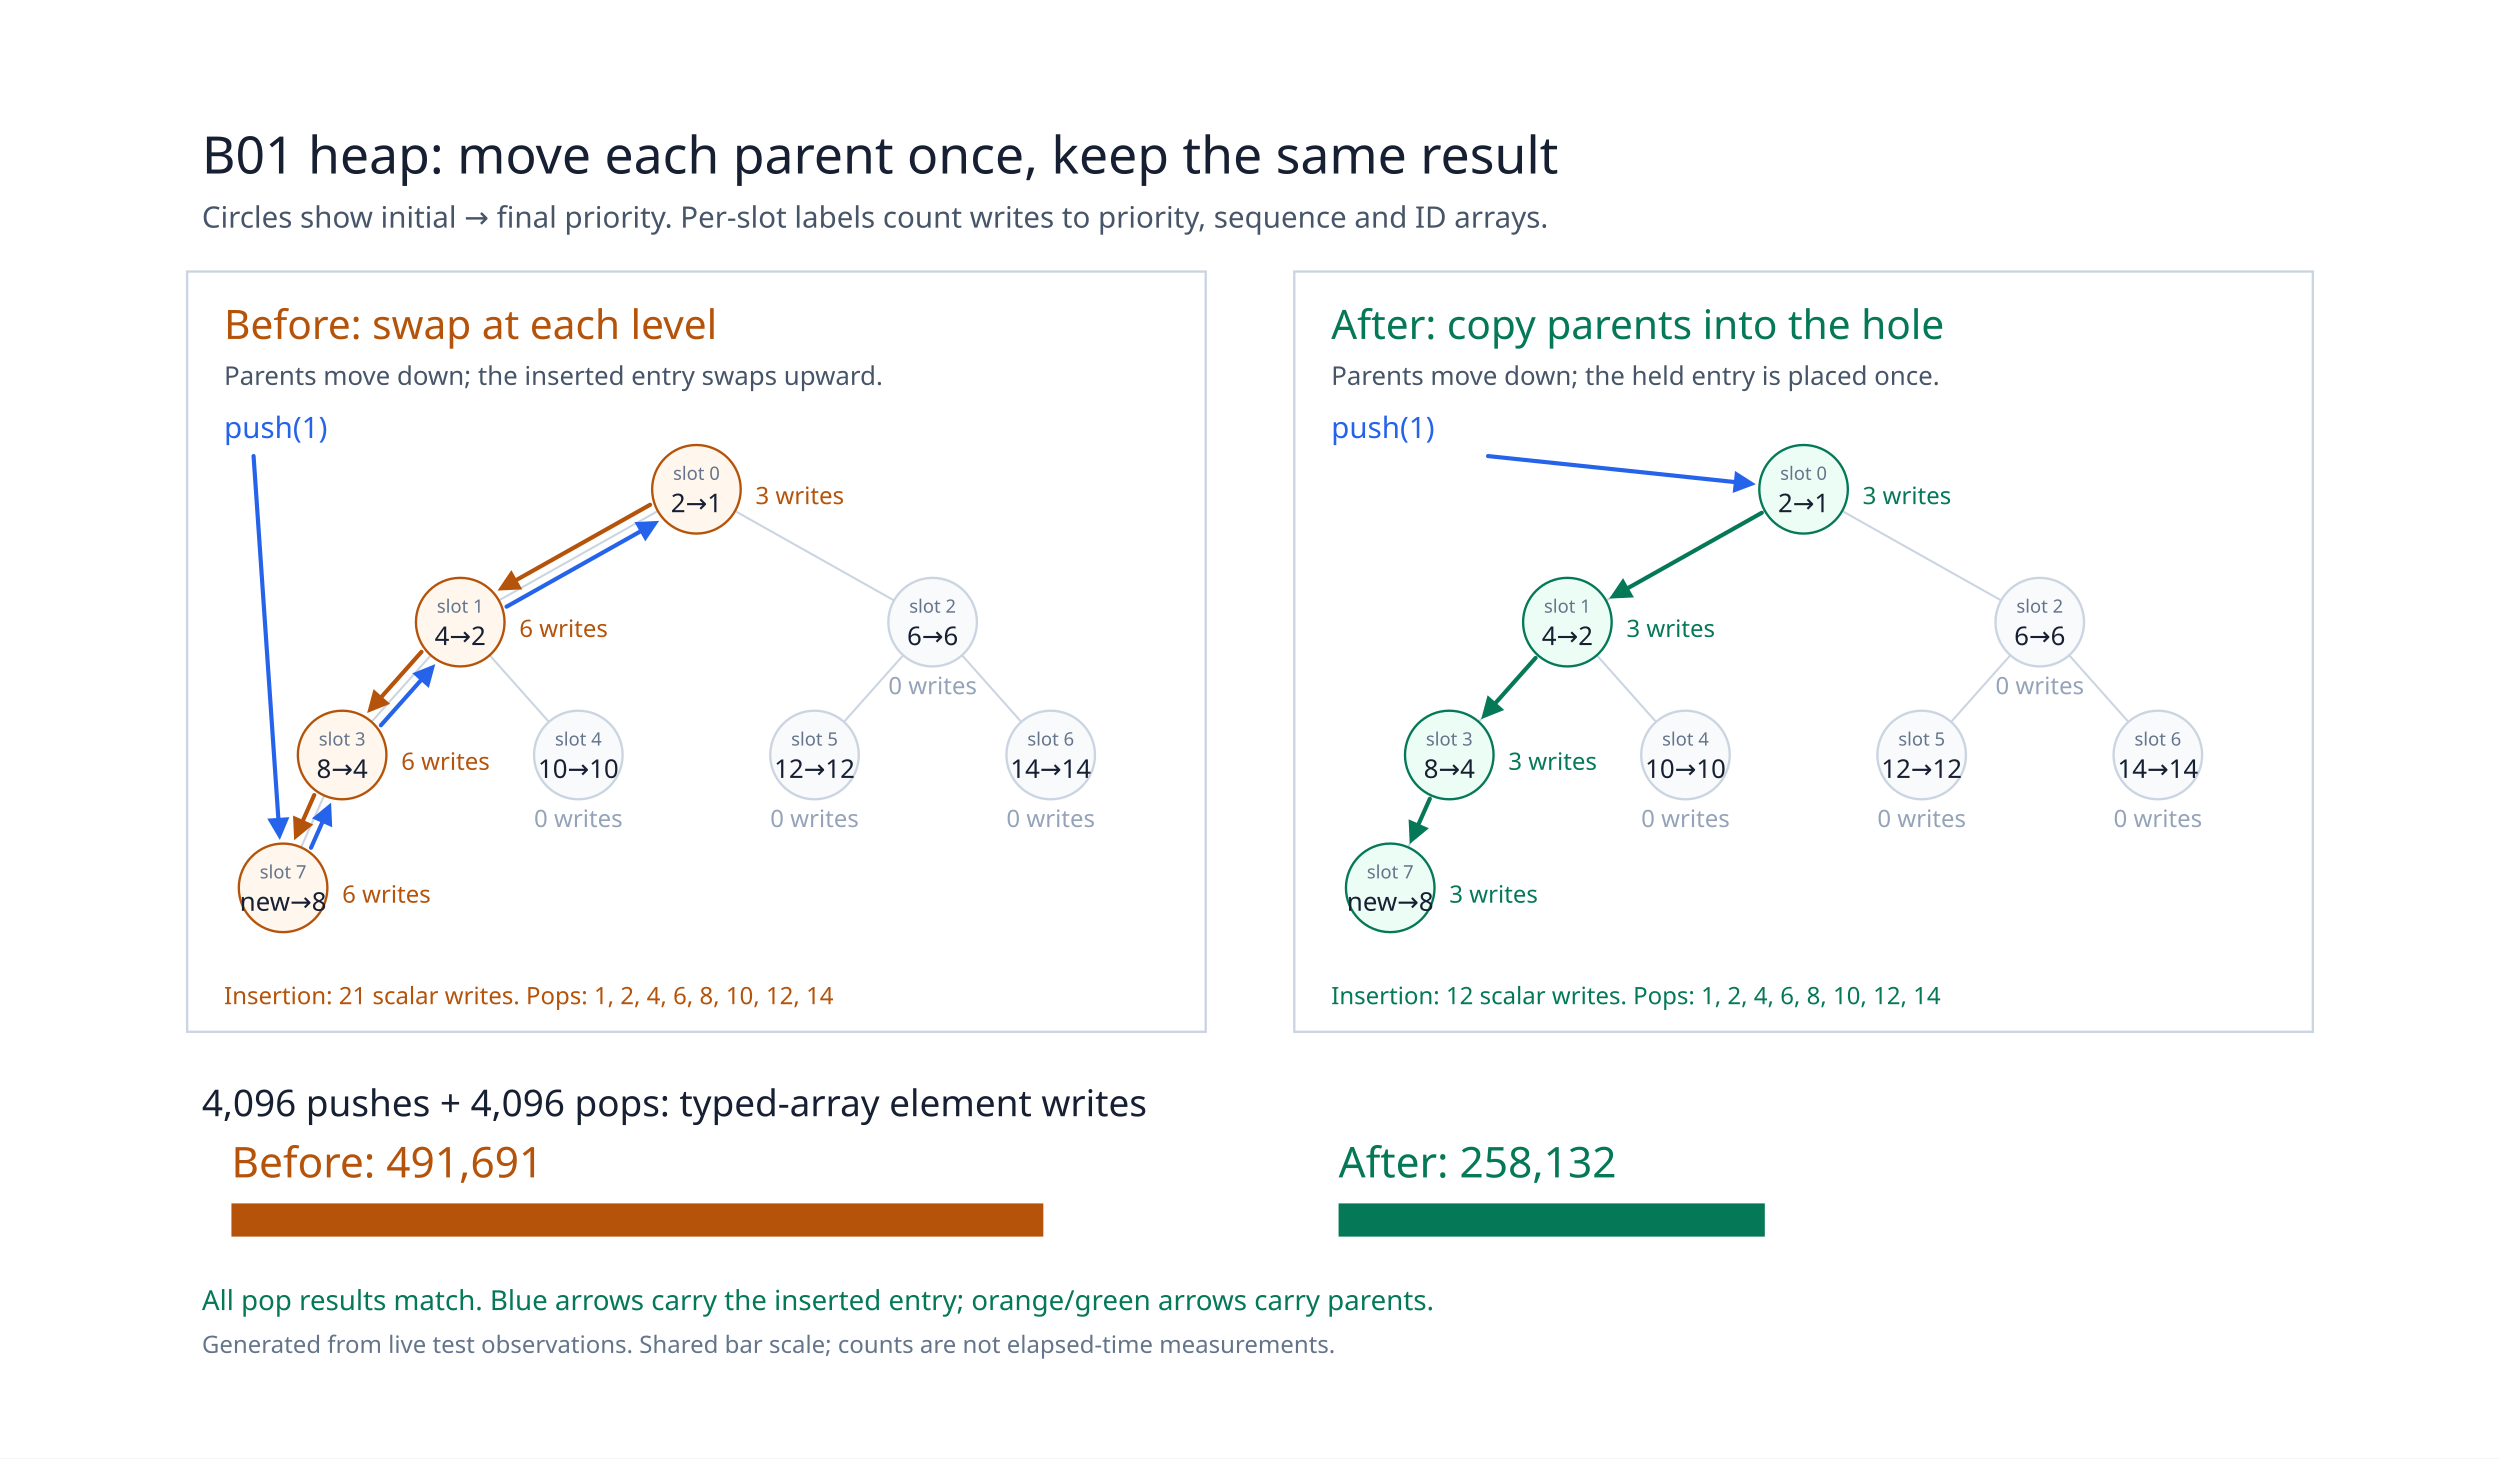
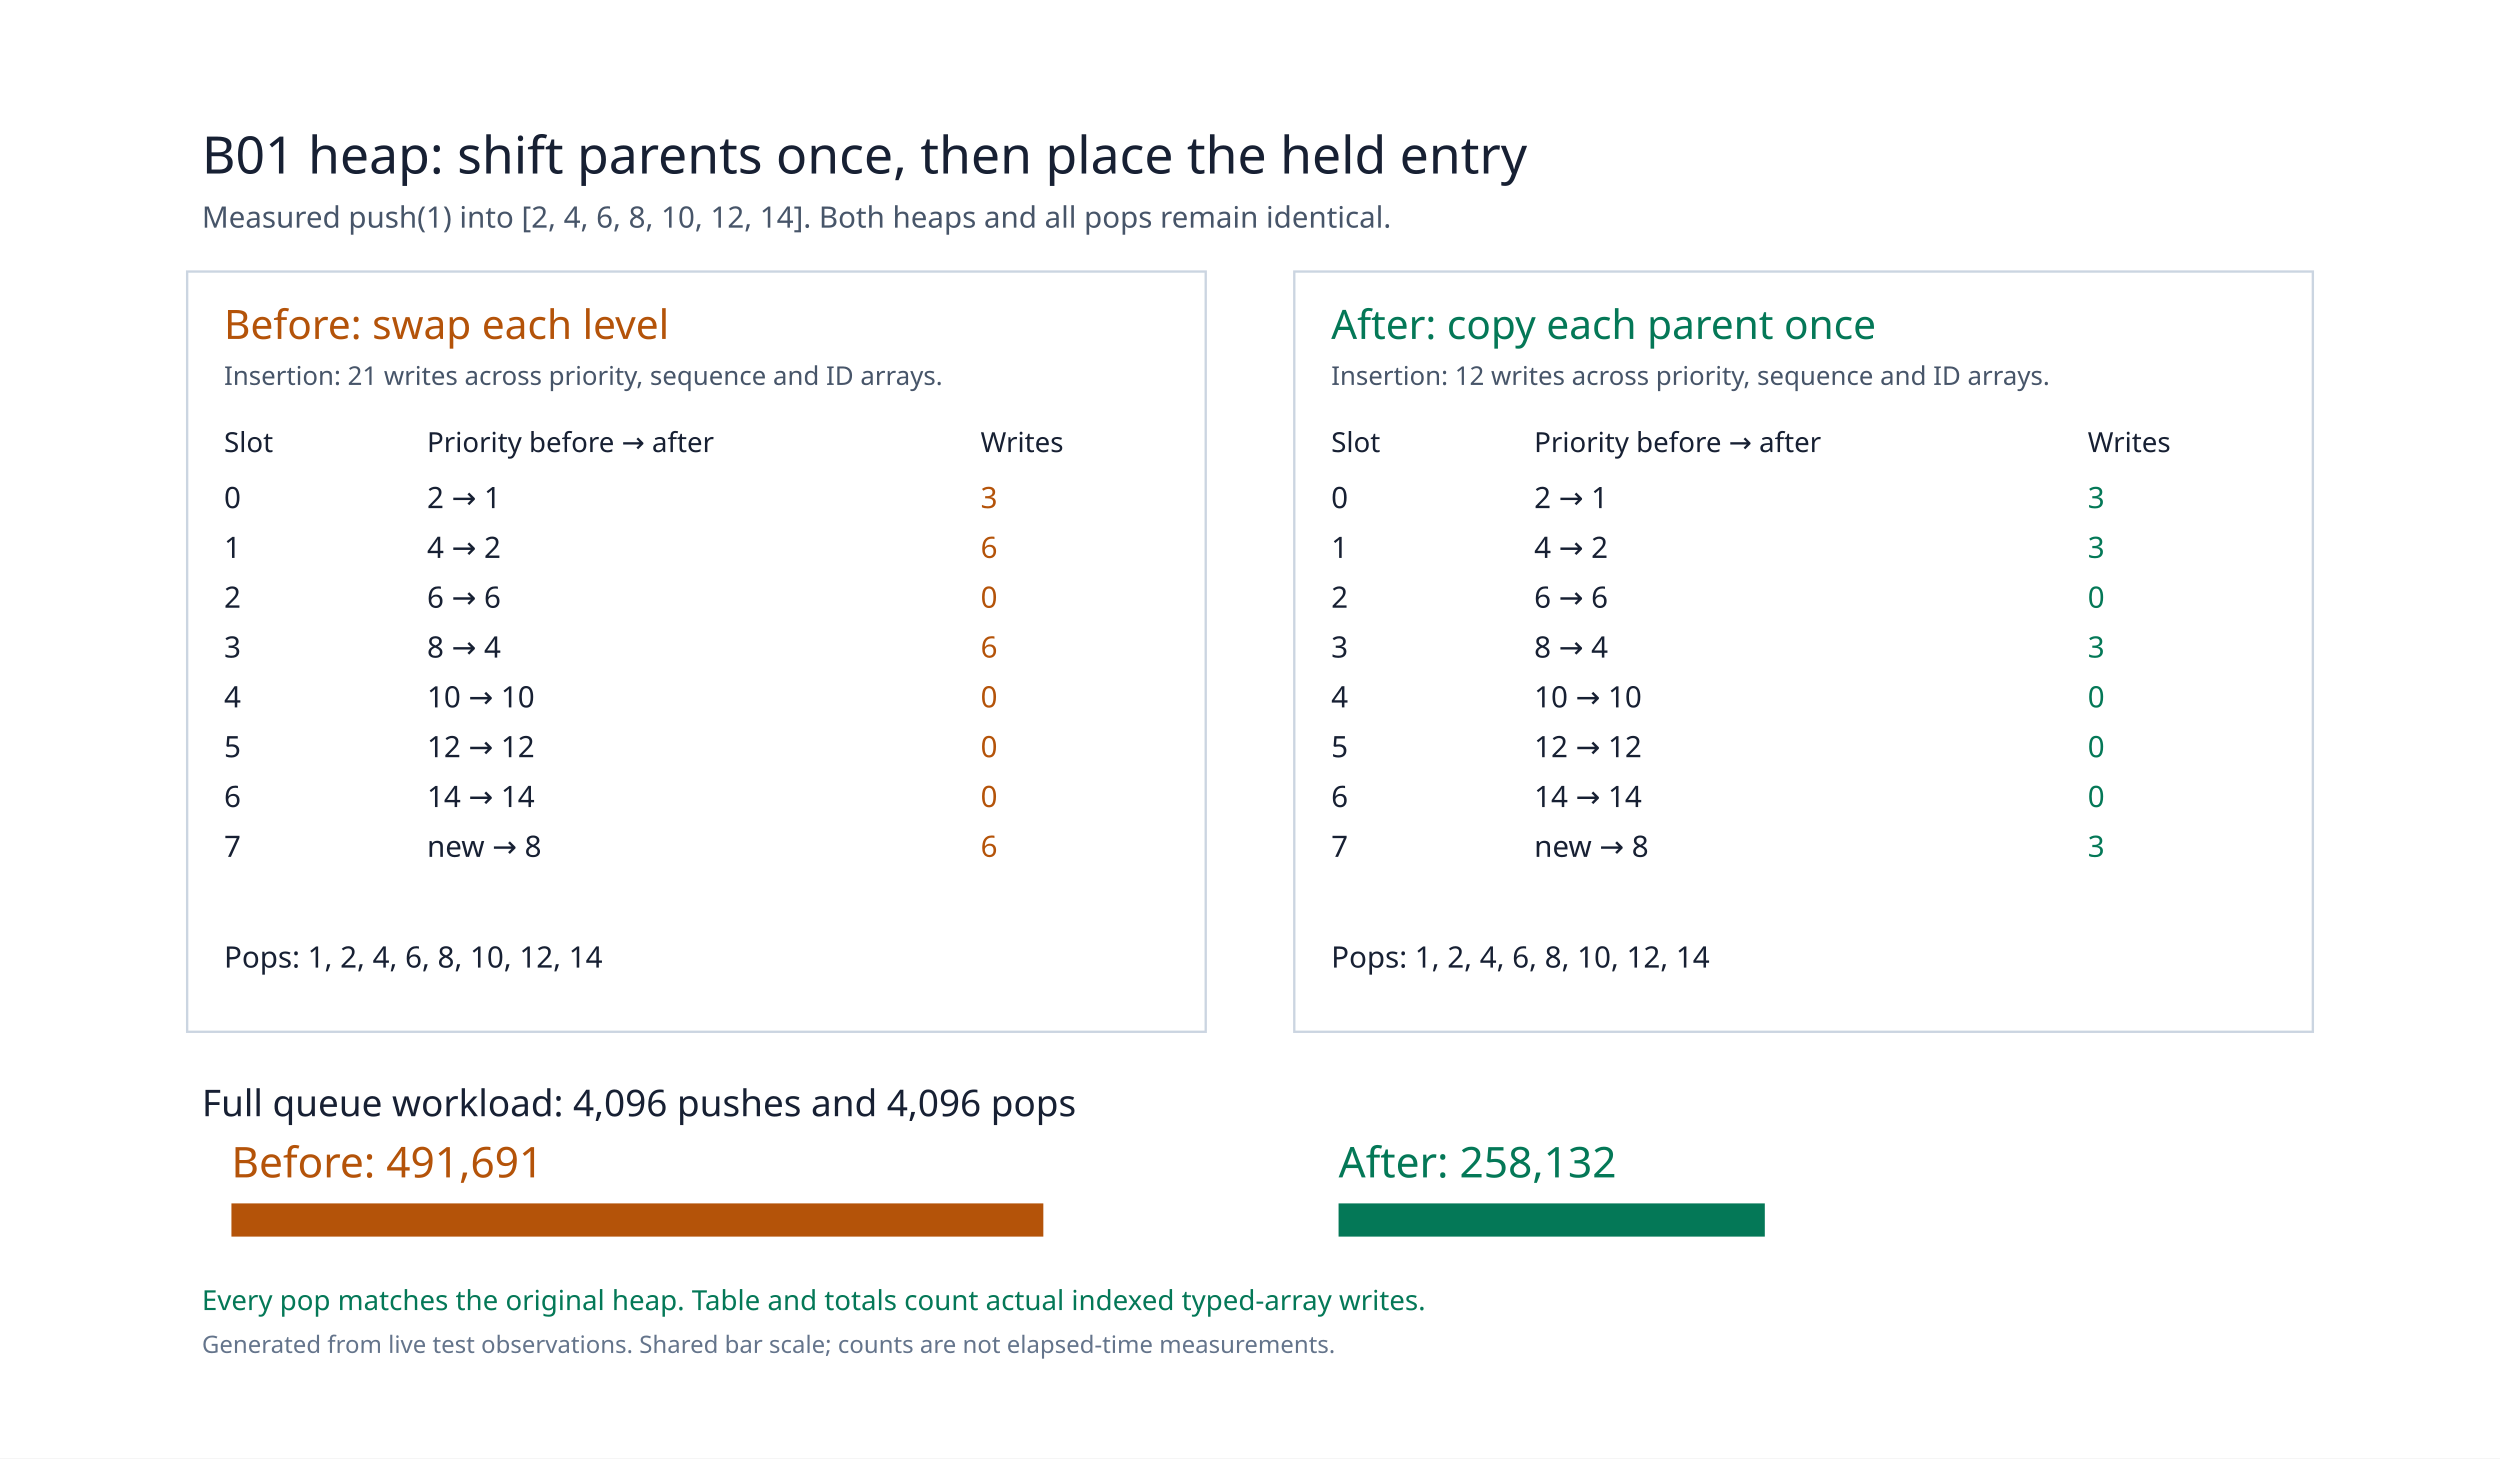
<svg xmlns="http://www.w3.org/2000/svg" width="1200" height="700" viewBox="0 0 1200 700">
  <rect width="100%" height="100%" fill="white" />
-   <g>
-     <polyline data-points="300,220 172,292" data-type="line" data-label="" points="334.286,234.857 220.914,298.629" fill="none" stroke="#cbd5e1" stroke-width="1px" />
-   </g>
-   <g>
-     <polyline data-points="300,220 428,292" data-type="line" data-label="" points="334.286,234.857 447.657,298.629" fill="none" stroke="#cbd5e1" stroke-width="1px" />
-   </g>
-   <g>
-     <polyline data-points="172,292 108,364" data-type="line" data-label="" points="220.914,298.629 164.229,362.4" fill="none" stroke="#cbd5e1" stroke-width="1px" />
-   </g>
-   <g>
-     <polyline data-points="172,292 236,364" data-type="line" data-label="" points="220.914,298.629 277.6,362.4" fill="none" stroke="#cbd5e1" stroke-width="1px" />
-   </g>
-   <g>
-     <polyline data-points="428,292 364,364" data-type="line" data-label="" points="447.657,298.629 390.971,362.4" fill="none" stroke="#cbd5e1" stroke-width="1px" />
-   </g>
-   <g>
-     <polyline data-points="428,292 492,364" data-type="line" data-label="" points="447.657,298.629 504.343,362.4" fill="none" stroke="#cbd5e1" stroke-width="1px" />
-   </g>
-   <g>
-     <polyline data-points="108,364 76,436" data-type="line" data-label="" points="164.229,362.4 135.886,426.171" fill="none" stroke="#cbd5e1" stroke-width="1px" />
-   </g>
-   <g>
-     <polyline data-points="900,220 772,292" data-type="line" data-label="" points="865.714,234.857 752.343,298.629" fill="none" stroke="#cbd5e1" stroke-width="1px" />
-   </g>
-   <g>
-     <polyline data-points="900,220 1028,292" data-type="line" data-label="" points="865.714,234.857 979.086,298.629" fill="none" stroke="#cbd5e1" stroke-width="1px" />
-   </g>
-   <g>
-     <polyline data-points="772,292 708,364" data-type="line" data-label="" points="752.343,298.629 695.657,362.4" fill="none" stroke="#cbd5e1" stroke-width="1px" />
-   </g>
-   <g>
-     <polyline data-points="772,292 836,364" data-type="line" data-label="" points="752.343,298.629 809.029,362.4" fill="none" stroke="#cbd5e1" stroke-width="1px" />
-   </g>
-   <g>
-     <polyline data-points="1028,292 964,364" data-type="line" data-label="" points="979.086,298.629 922.4,362.4" fill="none" stroke="#cbd5e1" stroke-width="1px" />
-   </g>
-   <g>
-     <polyline data-points="1028,292 1092,364" data-type="line" data-label="" points="979.086,298.629 1035.771,362.4" fill="none" stroke="#cbd5e1" stroke-width="1px" />
-   </g>
-   <g>
-     <polyline data-points="708,364 676,436" data-type="line" data-label="" points="695.657,362.4 667.314,426.171" fill="none" stroke="#cbd5e1" stroke-width="1px" />
-   </g>
  <g>
    <rect data-type="rect" data-label="" data-x="600" data-y="350" x="68.571" y="40" width="1062.857" height="620" fill="transparent" stroke="none" stroke-width="1.129" />
  </g>
  <g>
    <rect data-type="rect" data-label="" data-x="300" data-y="308" x="89.829" y="130.343" width="488.914" height="364.914" fill="transparent" stroke="#cbd5e1" stroke-width="1.129" />
  </g>
  <g>
    <rect data-type="rect" data-label="" data-x="900" data-y="308" x="621.257" y="130.343" width="488.914" height="364.914" fill="transparent" stroke="#cbd5e1" stroke-width="1.129" />
  </g>
  <g>
    <rect data-type="rect" data-label="" data-x="268" data-y="616" x="111.086" y="577.629" width="389.714" height="15.943" fill="#b45309" stroke="none" stroke-width="1.129" />
  </g>
  <g>
    <rect data-type="rect" data-label="" data-x="763.4974160600865" data-y="616" x="642.514" y="577.629" width="204.595" height="15.943" fill="#047857" stroke="none" stroke-width="1.129" />
  </g>
-   <circle data-type="circle" data-label="" data-x="300" data-y="220" cx="334.286" cy="234.857" r="21.257" fill="#fff7ed" stroke="#b45309" stroke-width="1.129" />
-   <circle data-type="circle" data-label="" data-x="172" data-y="292" cx="220.914" cy="298.629" r="21.257" fill="#fff7ed" stroke="#b45309" stroke-width="1.129" />
-   <circle data-type="circle" data-label="" data-x="428" data-y="292" cx="447.657" cy="298.629" r="21.257" fill="#f8fafc" stroke="#cbd5e1" stroke-width="1.129" />
-   <circle data-type="circle" data-label="" data-x="108" data-y="364" cx="164.229" cy="362.4" r="21.257" fill="#fff7ed" stroke="#b45309" stroke-width="1.129" />
-   <circle data-type="circle" data-label="" data-x="236" data-y="364" cx="277.6" cy="362.4" r="21.257" fill="#f8fafc" stroke="#cbd5e1" stroke-width="1.129" />
-   <circle data-type="circle" data-label="" data-x="364" data-y="364" cx="390.971" cy="362.4" r="21.257" fill="#f8fafc" stroke="#cbd5e1" stroke-width="1.129" />
-   <circle data-type="circle" data-label="" data-x="492" data-y="364" cx="504.343" cy="362.4" r="21.257" fill="#f8fafc" stroke="#cbd5e1" stroke-width="1.129" />
-   <circle data-type="circle" data-label="" data-x="76" data-y="436" cx="135.886" cy="426.171" r="21.257" fill="#fff7ed" stroke="#b45309" stroke-width="1.129" />
-   <circle data-type="circle" data-label="" data-x="900" data-y="220" cx="865.714" cy="234.857" r="21.257" fill="#ecfdf5" stroke="#047857" stroke-width="1.129" />
-   <circle data-type="circle" data-label="" data-x="772" data-y="292" cx="752.343" cy="298.629" r="21.257" fill="#ecfdf5" stroke="#047857" stroke-width="1.129" />
-   <circle data-type="circle" data-label="" data-x="1028" data-y="292" cx="979.086" cy="298.629" r="21.257" fill="#f8fafc" stroke="#cbd5e1" stroke-width="1.129" />
-   <circle data-type="circle" data-label="" data-x="708" data-y="364" cx="695.657" cy="362.4" r="21.257" fill="#ecfdf5" stroke="#047857" stroke-width="1.129" />
-   <circle data-type="circle" data-label="" data-x="836" data-y="364" cx="809.029" cy="362.4" r="21.257" fill="#f8fafc" stroke="#cbd5e1" stroke-width="1.129" />
-   <circle data-type="circle" data-label="" data-x="964" data-y="364" cx="922.4" cy="362.4" r="21.257" fill="#f8fafc" stroke="#cbd5e1" stroke-width="1.129" />
-   <circle data-type="circle" data-label="" data-x="1092" data-y="364" cx="1035.771" cy="362.4" r="21.257" fill="#f8fafc" stroke="#cbd5e1" stroke-width="1.129" />
-   <circle data-type="circle" data-label="" data-x="676" data-y="436" cx="667.314" cy="426.171" r="21.257" fill="#ecfdf5" stroke="#047857" stroke-width="1.129" />
-   <g data-type="arrow" data-start="60,202" data-end="74.22636351698493,410.0605664359046" data-double-sided="false">
-     <line data-type="arrow-shaft" x1="121.714" y1="218.914" x2="133.59" y2="392.593" stroke="#2563eb" stroke-width="2" stroke-linecap="round" />
-     <polygon data-type="arrow-head" points="134.315,403.197 128.288,392.955 138.892,392.23" fill="#2563eb" />
-   </g>
-   <g data-type="arrow" data-start="92.87134213950908,385.72840793385944" data-end="81.99054237428835,410.21020740560607" data-double-sided="false">
-     <line data-type="arrow-shaft" x1="150.829" y1="381.645" x2="145.508" y2="393.617" stroke="#b45309" stroke-width="2" stroke-linecap="round" />
-     <polygon data-type="arrow-head" points="141.192,403.329 140.652,391.458 150.365,395.775" fill="#b45309" />
-   </g>
-   <g data-type="arrow" data-start="91.12865786049092,414.27159206614056" data-end="102.00945762571165,389.78979259439393" data-double-sided="false">
-     <line data-type="arrow-shaft" x1="149.285" y1="406.926" x2="154.606" y2="394.955" stroke="#2563eb" stroke-width="2" stroke-linecap="round" />
-     <polygon data-type="arrow-head" points="158.923,385.242 159.462,397.113 149.75,392.797" fill="#2563eb" />
-   </g>
-   <g data-type="arrow" data-start="150.98949359700381,308.11082309162555" data-end="121.53641321615962,341.24553852007523" data-double-sided="false">
-     <line data-type="arrow-shaft" x1="202.305" y1="312.898" x2="183.279" y2="334.302" stroke="#b45309" stroke-width="2" stroke-linecap="round" />
-     <polygon data-type="arrow-head" points="176.218,342.246 179.307,330.772 187.251,337.833" fill="#b45309" />
-   </g>
-   <g data-type="arrow" data-start="129.0105064029962,347.88917690837445" data-end="158.46358678384038,314.75446147992477" data-double-sided="false">
-     <line data-type="arrow-shaft" x1="182.838" y1="348.13" x2="201.864" y2="326.726" stroke="#2563eb" stroke-width="2" stroke-linecap="round" />
-     <polygon data-type="arrow-head" points="208.925,318.783 205.836,330.257 197.892,323.196" fill="#2563eb" />
-   </g>
-   <g data-type="arrow" data-start="274.8877298365989,228.3889145448238" data-end="192.2096577670755,274.89533008393073" data-double-sided="false">
-     <line data-type="arrow-shaft" x1="312.043" y1="242.287" x2="248.078" y2="278.268" stroke="#b45309" stroke-width="2" stroke-linecap="round" />
-     <polygon data-type="arrow-head" points="238.814,283.479 245.472,273.636 250.683,282.9" fill="#b45309" />
-   </g>
-   <g data-type="arrow" data-start="197.1122701634011,283.6110854551762" data-end="279.7903422329245,237.1046699160693" data-double-sided="false">
-     <line data-type="arrow-shaft" x1="243.157" y1="291.198" x2="307.122" y2="255.218" stroke="#2563eb" stroke-width="2" stroke-linecap="round" />
-     <polygon data-type="arrow-head" points="316.386,250.007 309.728,259.85 304.517,250.586" fill="#2563eb" />
-   </g>
-   <g data-type="arrow" data-start="697.4403998826103,387.7591002641267" data-end="686.5596001173897,412.2408997358733" data-double-sided="false">
-     <line data-type="arrow-shaft" x1="686.304" y1="383.444" x2="680.984" y2="395.415" stroke="#047857" stroke-width="2" stroke-linecap="round" />
-     <polygon data-type="arrow-head" points="676.667,405.128 676.127,393.257 685.84,397.573" fill="#047857" />
-   </g>
-   <g data-type="arrow" data-start="754.726540190422,311.43264228577516" data-end="725.273459809578,344.56735771422484" data-double-sided="false">
-     <line data-type="arrow-shaft" x1="737.044" y1="315.84" x2="718.018" y2="337.244" stroke="#047857" stroke-width="2" stroke-linecap="round" />
-     <polygon data-type="arrow-head" points="710.956,345.188 714.046,333.714 721.99,340.775" fill="#047857" />
-   </g>
-   <g data-type="arrow" data-start="877.3390360347618,232.74679223044654" data-end="794.6609639652382,279.25320776955346" data-double-sided="false">
-     <line data-type="arrow-shaft" x1="845.643" y1="246.147" x2="781.678" y2="282.128" stroke="#047857" stroke-width="2" stroke-linecap="round" />
-     <polygon data-type="arrow-head" points="772.414,287.339 779.072,277.496 784.283,286.76" fill="#047857" />
-   </g>
-   <g data-type="arrow" data-start="729,202" data-end="874.1428582240435,217.2781956025309" data-double-sided="false">
-     <line data-type="arrow-shaft" x1="714.257" y1="218.914" x2="832.242" y2="231.334" stroke="#2563eb" stroke-width="2" stroke-linecap="round" />
-     <polygon data-type="arrow-head" points="842.812,232.446 831.686,236.619 832.798,226.049" fill="#2563eb" />
-   </g>
-   <text data-type="text" data-label="B01 heap: move each parent once, keep the same result" data-x="32" data-y="38" x="96.914" y="73.657" fill="#172033" font-size="24.8" font-family="sans-serif" text-anchor="start" dominant-baseline="central">B01 heap: move each parent once, keep the same result</text>
-   <text data-type="text" data-label="Circles show initial → final priority. Per-slot labels count writes to priority, sequence and ID arrays." data-x="32" data-y="72" x="96.914" y="103.771" fill="#475569" font-size="14.171" font-family="sans-serif" text-anchor="start" dominant-baseline="central">Circles show initial → final priority. Per-slot labels count writes to priority, sequence and ID arrays.</text>
-   <text data-type="text" data-label="Before: swap at each level" data-x="44" data-y="130" x="107.543" y="155.143" fill="#b45309" font-size="19.486" font-family="sans-serif" text-anchor="start" dominant-baseline="central">Before: swap at each level</text>
-   <text data-type="text" data-label="Parents move down; the inserted entry swaps upward." data-x="44" data-y="158" x="107.543" y="179.943" fill="#475569" font-size="12.4" font-family="sans-serif" text-anchor="start" dominant-baseline="central">Parents move down; the inserted entry swaps upward.</text>
-   <text data-type="text" data-label="push(1)" data-x="44" data-y="186" x="107.543" y="204.743" fill="#2563eb" font-size="14.171" font-family="sans-serif" text-anchor="start" dominant-baseline="central">push(1)</text>
-   <text data-type="text" data-label="slot 0" data-x="300" data-y="211" x="334.286" y="226.886" fill="#64748b" font-size="8.857" font-family="sans-serif" text-anchor="middle" dominant-baseline="central">slot 0</text>
-   <text data-type="text" data-label="2→1" data-x="300" data-y="227" x="334.286" y="241.057" fill="#172033" font-size="12.4" font-family="sans-serif" text-anchor="middle" dominant-baseline="central">2→1</text>
-   <text data-type="text" data-label="3 writes" data-x="332" data-y="223" x="362.629" y="237.514" fill="#b45309" font-size="11.514" font-family="sans-serif" text-anchor="start" dominant-baseline="central">3 writes</text>
-   <text data-type="text" data-label="slot 1" data-x="172" data-y="283" x="220.914" y="290.657" fill="#64748b" font-size="8.857" font-family="sans-serif" text-anchor="middle" dominant-baseline="central">slot 1</text>
-   <text data-type="text" data-label="4→2" data-x="172" data-y="299" x="220.914" y="304.829" fill="#172033" font-size="12.4" font-family="sans-serif" text-anchor="middle" dominant-baseline="central">4→2</text>
-   <text data-type="text" data-label="6 writes" data-x="204" data-y="295" x="249.257" y="301.286" fill="#b45309" font-size="11.514" font-family="sans-serif" text-anchor="start" dominant-baseline="central">6 writes</text>
-   <text data-type="text" data-label="slot 2" data-x="428" data-y="283" x="447.657" y="290.657" fill="#64748b" font-size="8.857" font-family="sans-serif" text-anchor="middle" dominant-baseline="central">slot 2</text>
-   <text data-type="text" data-label="6→6" data-x="428" data-y="299" x="447.657" y="304.829" fill="#172033" font-size="12.4" font-family="sans-serif" text-anchor="middle" dominant-baseline="central">6→6</text>
-   <text data-type="text" data-label="0 writes" data-x="428" data-y="326" x="447.657" y="328.743" fill="#94a3b8" font-size="11.514" font-family="sans-serif" text-anchor="middle" dominant-baseline="central">0 writes</text>
-   <text data-type="text" data-label="slot 3" data-x="108" data-y="355" x="164.229" y="354.429" fill="#64748b" font-size="8.857" font-family="sans-serif" text-anchor="middle" dominant-baseline="central">slot 3</text>
-   <text data-type="text" data-label="8→4" data-x="108" data-y="371" x="164.229" y="368.6" fill="#172033" font-size="12.4" font-family="sans-serif" text-anchor="middle" dominant-baseline="central">8→4</text>
-   <text data-type="text" data-label="6 writes" data-x="140" data-y="367" x="192.571" y="365.057" fill="#b45309" font-size="11.514" font-family="sans-serif" text-anchor="start" dominant-baseline="central">6 writes</text>
-   <text data-type="text" data-label="slot 4" data-x="236" data-y="355" x="277.6" y="354.429" fill="#64748b" font-size="8.857" font-family="sans-serif" text-anchor="middle" dominant-baseline="central">slot 4</text>
-   <text data-type="text" data-label="10→10" data-x="236" data-y="371" x="277.6" y="368.6" fill="#172033" font-size="12.4" font-family="sans-serif" text-anchor="middle" dominant-baseline="central">10→10</text>
-   <text data-type="text" data-label="0 writes" data-x="236" data-y="398" x="277.6" y="392.514" fill="#94a3b8" font-size="11.514" font-family="sans-serif" text-anchor="middle" dominant-baseline="central">0 writes</text>
-   <text data-type="text" data-label="slot 5" data-x="364" data-y="355" x="390.971" y="354.429" fill="#64748b" font-size="8.857" font-family="sans-serif" text-anchor="middle" dominant-baseline="central">slot 5</text>
-   <text data-type="text" data-label="12→12" data-x="364" data-y="371" x="390.971" y="368.6" fill="#172033" font-size="12.4" font-family="sans-serif" text-anchor="middle" dominant-baseline="central">12→12</text>
-   <text data-type="text" data-label="0 writes" data-x="364" data-y="398" x="390.971" y="392.514" fill="#94a3b8" font-size="11.514" font-family="sans-serif" text-anchor="middle" dominant-baseline="central">0 writes</text>
-   <text data-type="text" data-label="slot 6" data-x="492" data-y="355" x="504.343" y="354.429" fill="#64748b" font-size="8.857" font-family="sans-serif" text-anchor="middle" dominant-baseline="central">slot 6</text>
-   <text data-type="text" data-label="14→14" data-x="492" data-y="371" x="504.343" y="368.6" fill="#172033" font-size="12.4" font-family="sans-serif" text-anchor="middle" dominant-baseline="central">14→14</text>
-   <text data-type="text" data-label="0 writes" data-x="492" data-y="398" x="504.343" y="392.514" fill="#94a3b8" font-size="11.514" font-family="sans-serif" text-anchor="middle" dominant-baseline="central">0 writes</text>
-   <text data-type="text" data-label="slot 7" data-x="76" data-y="427" x="135.886" y="418.2" fill="#64748b" font-size="8.857" font-family="sans-serif" text-anchor="middle" dominant-baseline="central">slot 7</text>
-   <text data-type="text" data-label="new→8" data-x="76" data-y="443" x="135.886" y="432.371" fill="#172033" font-size="12.4" font-family="sans-serif" text-anchor="middle" dominant-baseline="central">new→8</text>
-   <text data-type="text" data-label="6 writes" data-x="108" data-y="439" x="164.229" y="428.829" fill="#b45309" font-size="11.514" font-family="sans-serif" text-anchor="start" dominant-baseline="central">6 writes</text>
-   <text data-type="text" data-label="Insertion: 21 scalar writes. Pops: 1, 2, 4, 6, 8, 10, 12, 14" data-x="44" data-y="494" x="107.543" y="477.543" fill="#b45309" font-size="11.514" font-family="sans-serif" text-anchor="start" dominant-baseline="central">Insertion: 21 scalar writes. Pops: 1, 2, 4, 6, 8, 10, 12, 14</text>
-   <text data-type="text" data-label="After: copy parents into the hole" data-x="644" data-y="130" x="638.971" y="155.143" fill="#047857" font-size="19.486" font-family="sans-serif" text-anchor="start" dominant-baseline="central">After: copy parents into the hole</text>
-   <text data-type="text" data-label="Parents move down; the held entry is placed once." data-x="644" data-y="158" x="638.971" y="179.943" fill="#475569" font-size="12.4" font-family="sans-serif" text-anchor="start" dominant-baseline="central">Parents move down; the held entry is placed once.</text>
-   <text data-type="text" data-label="push(1)" data-x="644" data-y="186" x="638.971" y="204.743" fill="#2563eb" font-size="14.171" font-family="sans-serif" text-anchor="start" dominant-baseline="central">push(1)</text>
-   <text data-type="text" data-label="slot 0" data-x="900" data-y="211" x="865.714" y="226.886" fill="#64748b" font-size="8.857" font-family="sans-serif" text-anchor="middle" dominant-baseline="central">slot 0</text>
-   <text data-type="text" data-label="2→1" data-x="900" data-y="227" x="865.714" y="241.057" fill="#172033" font-size="12.4" font-family="sans-serif" text-anchor="middle" dominant-baseline="central">2→1</text>
-   <text data-type="text" data-label="3 writes" data-x="932" data-y="223" x="894.057" y="237.514" fill="#047857" font-size="11.514" font-family="sans-serif" text-anchor="start" dominant-baseline="central">3 writes</text>
-   <text data-type="text" data-label="slot 1" data-x="772" data-y="283" x="752.343" y="290.657" fill="#64748b" font-size="8.857" font-family="sans-serif" text-anchor="middle" dominant-baseline="central">slot 1</text>
-   <text data-type="text" data-label="4→2" data-x="772" data-y="299" x="752.343" y="304.829" fill="#172033" font-size="12.4" font-family="sans-serif" text-anchor="middle" dominant-baseline="central">4→2</text>
-   <text data-type="text" data-label="3 writes" data-x="804" data-y="295" x="780.686" y="301.286" fill="#047857" font-size="11.514" font-family="sans-serif" text-anchor="start" dominant-baseline="central">3 writes</text>
-   <text data-type="text" data-label="slot 2" data-x="1028" data-y="283" x="979.086" y="290.657" fill="#64748b" font-size="8.857" font-family="sans-serif" text-anchor="middle" dominant-baseline="central">slot 2</text>
-   <text data-type="text" data-label="6→6" data-x="1028" data-y="299" x="979.086" y="304.829" fill="#172033" font-size="12.4" font-family="sans-serif" text-anchor="middle" dominant-baseline="central">6→6</text>
-   <text data-type="text" data-label="0 writes" data-x="1028" data-y="326" x="979.086" y="328.743" fill="#94a3b8" font-size="11.514" font-family="sans-serif" text-anchor="middle" dominant-baseline="central">0 writes</text>
-   <text data-type="text" data-label="slot 3" data-x="708" data-y="355" x="695.657" y="354.429" fill="#64748b" font-size="8.857" font-family="sans-serif" text-anchor="middle" dominant-baseline="central">slot 3</text>
-   <text data-type="text" data-label="8→4" data-x="708" data-y="371" x="695.657" y="368.6" fill="#172033" font-size="12.4" font-family="sans-serif" text-anchor="middle" dominant-baseline="central">8→4</text>
-   <text data-type="text" data-label="3 writes" data-x="740" data-y="367" x="724" y="365.057" fill="#047857" font-size="11.514" font-family="sans-serif" text-anchor="start" dominant-baseline="central">3 writes</text>
-   <text data-type="text" data-label="slot 4" data-x="836" data-y="355" x="809.029" y="354.429" fill="#64748b" font-size="8.857" font-family="sans-serif" text-anchor="middle" dominant-baseline="central">slot 4</text>
-   <text data-type="text" data-label="10→10" data-x="836" data-y="371" x="809.029" y="368.6" fill="#172033" font-size="12.4" font-family="sans-serif" text-anchor="middle" dominant-baseline="central">10→10</text>
-   <text data-type="text" data-label="0 writes" data-x="836" data-y="398" x="809.029" y="392.514" fill="#94a3b8" font-size="11.514" font-family="sans-serif" text-anchor="middle" dominant-baseline="central">0 writes</text>
-   <text data-type="text" data-label="slot 5" data-x="964" data-y="355" x="922.4" y="354.429" fill="#64748b" font-size="8.857" font-family="sans-serif" text-anchor="middle" dominant-baseline="central">slot 5</text>
-   <text data-type="text" data-label="12→12" data-x="964" data-y="371" x="922.4" y="368.6" fill="#172033" font-size="12.4" font-family="sans-serif" text-anchor="middle" dominant-baseline="central">12→12</text>
-   <text data-type="text" data-label="0 writes" data-x="964" data-y="398" x="922.4" y="392.514" fill="#94a3b8" font-size="11.514" font-family="sans-serif" text-anchor="middle" dominant-baseline="central">0 writes</text>
-   <text data-type="text" data-label="slot 6" data-x="1092" data-y="355" x="1035.771" y="354.429" fill="#64748b" font-size="8.857" font-family="sans-serif" text-anchor="middle" dominant-baseline="central">slot 6</text>
-   <text data-type="text" data-label="14→14" data-x="1092" data-y="371" x="1035.771" y="368.6" fill="#172033" font-size="12.4" font-family="sans-serif" text-anchor="middle" dominant-baseline="central">14→14</text>
-   <text data-type="text" data-label="0 writes" data-x="1092" data-y="398" x="1035.771" y="392.514" fill="#94a3b8" font-size="11.514" font-family="sans-serif" text-anchor="middle" dominant-baseline="central">0 writes</text>
-   <text data-type="text" data-label="slot 7" data-x="676" data-y="427" x="667.314" y="418.2" fill="#64748b" font-size="8.857" font-family="sans-serif" text-anchor="middle" dominant-baseline="central">slot 7</text>
-   <text data-type="text" data-label="new→8" data-x="676" data-y="443" x="667.314" y="432.371" fill="#172033" font-size="12.4" font-family="sans-serif" text-anchor="middle" dominant-baseline="central">new→8</text>
-   <text data-type="text" data-label="3 writes" data-x="708" data-y="439" x="695.657" y="428.829" fill="#047857" font-size="11.514" font-family="sans-serif" text-anchor="start" dominant-baseline="central">3 writes</text>
-   <text data-type="text" data-label="Insertion: 12 scalar writes. Pops: 1, 2, 4, 6, 8, 10, 12, 14" data-x="644" data-y="494" x="638.971" y="477.543" fill="#047857" font-size="11.514" font-family="sans-serif" text-anchor="start" dominant-baseline="central">Insertion: 12 scalar writes. Pops: 1, 2, 4, 6, 8, 10, 12, 14</text>
-   <text data-type="text" data-label="4,096 pushes + 4,096 pops: typed-array element writes" data-x="32" data-y="552" x="96.914" y="528.914" fill="#172033" font-size="17.714" font-family="sans-serif" text-anchor="start" dominant-baseline="central">4,096 pushes + 4,096 pops: typed-array element writes</text>
+   <text data-type="text" data-label="B01 heap: shift parents once, then place the held entry" data-x="32" data-y="38" x="96.914" y="73.657" fill="#172033" font-size="24.8" font-family="sans-serif" text-anchor="start" dominant-baseline="central">B01 heap: shift parents once, then place the held entry</text>
+   <text data-type="text" data-label="Measured push(1) into [2, 4, 6, 8, 10, 12, 14]. Both heaps and all pops remain identical." data-x="32" data-y="72" x="96.914" y="103.771" fill="#475569" font-size="14.171" font-family="sans-serif" text-anchor="start" dominant-baseline="central">Measured push(1) into [2, 4, 6, 8, 10, 12, 14]. Both heaps and all pops remain identical.</text>
+   <text data-type="text" data-label="Before: swap each level" data-x="44" data-y="130" x="107.543" y="155.143" fill="#b45309" font-size="19.486" font-family="sans-serif" text-anchor="start" dominant-baseline="central">Before: swap each level</text>
+   <text data-type="text" data-label="Insertion: 21 writes across priority, sequence and ID arrays." data-x="44" data-y="158" x="107.543" y="179.943" fill="#475569" font-size="12.4" font-family="sans-serif" text-anchor="start" dominant-baseline="central">Insertion: 21 writes across priority, sequence and ID arrays.</text>
+   <text data-type="text" data-label="Slot" data-x="44" data-y="194" x="107.543" y="211.829" fill="#172033" font-size="13.286" font-family="sans-serif" text-anchor="start" dominant-baseline="central">Slot</text>
+   <text data-type="text" data-label="Priority before → after" data-x="154" data-y="194" x="204.971" y="211.829" fill="#172033" font-size="13.286" font-family="sans-serif" text-anchor="start" dominant-baseline="central">Priority before → after</text>
+   <text data-type="text" data-label="Writes" data-x="454" data-y="194" x="470.686" y="211.829" fill="#172033" font-size="13.286" font-family="sans-serif" text-anchor="start" dominant-baseline="central">Writes</text>
+   <text data-type="text" data-label="0" data-x="44" data-y="224" x="107.543" y="238.4" fill="#172033" font-size="14.171" font-family="sans-serif" text-anchor="start" dominant-baseline="central">0</text>
+   <text data-type="text" data-label="2 → 1" data-x="154" data-y="224" x="204.971" y="238.4" fill="#172033" font-size="14.171" font-family="sans-serif" text-anchor="start" dominant-baseline="central">2 → 1</text>
+   <text data-type="text" data-label="3" data-x="454" data-y="224" x="470.686" y="238.4" fill="#b45309" font-size="14.171" font-family="sans-serif" text-anchor="start" dominant-baseline="central">3</text>
+   <text data-type="text" data-label="1" data-x="44" data-y="251" x="107.543" y="262.314" fill="#172033" font-size="14.171" font-family="sans-serif" text-anchor="start" dominant-baseline="central">1</text>
+   <text data-type="text" data-label="4 → 2" data-x="154" data-y="251" x="204.971" y="262.314" fill="#172033" font-size="14.171" font-family="sans-serif" text-anchor="start" dominant-baseline="central">4 → 2</text>
+   <text data-type="text" data-label="6" data-x="454" data-y="251" x="470.686" y="262.314" fill="#b45309" font-size="14.171" font-family="sans-serif" text-anchor="start" dominant-baseline="central">6</text>
+   <text data-type="text" data-label="2" data-x="44" data-y="278" x="107.543" y="286.229" fill="#172033" font-size="14.171" font-family="sans-serif" text-anchor="start" dominant-baseline="central">2</text>
+   <text data-type="text" data-label="6 → 6" data-x="154" data-y="278" x="204.971" y="286.229" fill="#172033" font-size="14.171" font-family="sans-serif" text-anchor="start" dominant-baseline="central">6 → 6</text>
+   <text data-type="text" data-label="0" data-x="454" data-y="278" x="470.686" y="286.229" fill="#b45309" font-size="14.171" font-family="sans-serif" text-anchor="start" dominant-baseline="central">0</text>
+   <text data-type="text" data-label="3" data-x="44" data-y="305" x="107.543" y="310.143" fill="#172033" font-size="14.171" font-family="sans-serif" text-anchor="start" dominant-baseline="central">3</text>
+   <text data-type="text" data-label="8 → 4" data-x="154" data-y="305" x="204.971" y="310.143" fill="#172033" font-size="14.171" font-family="sans-serif" text-anchor="start" dominant-baseline="central">8 → 4</text>
+   <text data-type="text" data-label="6" data-x="454" data-y="305" x="470.686" y="310.143" fill="#b45309" font-size="14.171" font-family="sans-serif" text-anchor="start" dominant-baseline="central">6</text>
+   <text data-type="text" data-label="4" data-x="44" data-y="332" x="107.543" y="334.057" fill="#172033" font-size="14.171" font-family="sans-serif" text-anchor="start" dominant-baseline="central">4</text>
+   <text data-type="text" data-label="10 → 10" data-x="154" data-y="332" x="204.971" y="334.057" fill="#172033" font-size="14.171" font-family="sans-serif" text-anchor="start" dominant-baseline="central">10 → 10</text>
+   <text data-type="text" data-label="0" data-x="454" data-y="332" x="470.686" y="334.057" fill="#b45309" font-size="14.171" font-family="sans-serif" text-anchor="start" dominant-baseline="central">0</text>
+   <text data-type="text" data-label="5" data-x="44" data-y="359" x="107.543" y="357.971" fill="#172033" font-size="14.171" font-family="sans-serif" text-anchor="start" dominant-baseline="central">5</text>
+   <text data-type="text" data-label="12 → 12" data-x="154" data-y="359" x="204.971" y="357.971" fill="#172033" font-size="14.171" font-family="sans-serif" text-anchor="start" dominant-baseline="central">12 → 12</text>
+   <text data-type="text" data-label="0" data-x="454" data-y="359" x="470.686" y="357.971" fill="#b45309" font-size="14.171" font-family="sans-serif" text-anchor="start" dominant-baseline="central">0</text>
+   <text data-type="text" data-label="6" data-x="44" data-y="386" x="107.543" y="381.886" fill="#172033" font-size="14.171" font-family="sans-serif" text-anchor="start" dominant-baseline="central">6</text>
+   <text data-type="text" data-label="14 → 14" data-x="154" data-y="386" x="204.971" y="381.886" fill="#172033" font-size="14.171" font-family="sans-serif" text-anchor="start" dominant-baseline="central">14 → 14</text>
+   <text data-type="text" data-label="0" data-x="454" data-y="386" x="470.686" y="381.886" fill="#b45309" font-size="14.171" font-family="sans-serif" text-anchor="start" dominant-baseline="central">0</text>
+   <text data-type="text" data-label="7" data-x="44" data-y="413" x="107.543" y="405.8" fill="#172033" font-size="14.171" font-family="sans-serif" text-anchor="start" dominant-baseline="central">7</text>
+   <text data-type="text" data-label="new → 8" data-x="154" data-y="413" x="204.971" y="405.8" fill="#172033" font-size="14.171" font-family="sans-serif" text-anchor="start" dominant-baseline="central">new → 8</text>
+   <text data-type="text" data-label="6" data-x="454" data-y="413" x="470.686" y="405.8" fill="#b45309" font-size="14.171" font-family="sans-serif" text-anchor="start" dominant-baseline="central">6</text>
+   <text data-type="text" data-label="Pops: 1, 2, 4, 6, 8, 10, 12, 14" data-x="44" data-y="473" x="107.543" y="458.943" fill="#172033" font-size="14.171" font-family="sans-serif" text-anchor="start" dominant-baseline="central">Pops: 1, 2, 4, 6, 8, 10, 12, 14</text>
+   <text data-type="text" data-label="After: copy each parent once" data-x="644" data-y="130" x="638.971" y="155.143" fill="#047857" font-size="19.486" font-family="sans-serif" text-anchor="start" dominant-baseline="central">After: copy each parent once</text>
+   <text data-type="text" data-label="Insertion: 12 writes across priority, sequence and ID arrays." data-x="644" data-y="158" x="638.971" y="179.943" fill="#475569" font-size="12.4" font-family="sans-serif" text-anchor="start" dominant-baseline="central">Insertion: 12 writes across priority, sequence and ID arrays.</text>
+   <text data-type="text" data-label="Slot" data-x="644" data-y="194" x="638.971" y="211.829" fill="#172033" font-size="13.286" font-family="sans-serif" text-anchor="start" dominant-baseline="central">Slot</text>
+   <text data-type="text" data-label="Priority before → after" data-x="754" data-y="194" x="736.4" y="211.829" fill="#172033" font-size="13.286" font-family="sans-serif" text-anchor="start" dominant-baseline="central">Priority before → after</text>
+   <text data-type="text" data-label="Writes" data-x="1054" data-y="194" x="1002.114" y="211.829" fill="#172033" font-size="13.286" font-family="sans-serif" text-anchor="start" dominant-baseline="central">Writes</text>
+   <text data-type="text" data-label="0" data-x="644" data-y="224" x="638.971" y="238.4" fill="#172033" font-size="14.171" font-family="sans-serif" text-anchor="start" dominant-baseline="central">0</text>
+   <text data-type="text" data-label="2 → 1" data-x="754" data-y="224" x="736.4" y="238.4" fill="#172033" font-size="14.171" font-family="sans-serif" text-anchor="start" dominant-baseline="central">2 → 1</text>
+   <text data-type="text" data-label="3" data-x="1054" data-y="224" x="1002.114" y="238.4" fill="#047857" font-size="14.171" font-family="sans-serif" text-anchor="start" dominant-baseline="central">3</text>
+   <text data-type="text" data-label="1" data-x="644" data-y="251" x="638.971" y="262.314" fill="#172033" font-size="14.171" font-family="sans-serif" text-anchor="start" dominant-baseline="central">1</text>
+   <text data-type="text" data-label="4 → 2" data-x="754" data-y="251" x="736.4" y="262.314" fill="#172033" font-size="14.171" font-family="sans-serif" text-anchor="start" dominant-baseline="central">4 → 2</text>
+   <text data-type="text" data-label="3" data-x="1054" data-y="251" x="1002.114" y="262.314" fill="#047857" font-size="14.171" font-family="sans-serif" text-anchor="start" dominant-baseline="central">3</text>
+   <text data-type="text" data-label="2" data-x="644" data-y="278" x="638.971" y="286.229" fill="#172033" font-size="14.171" font-family="sans-serif" text-anchor="start" dominant-baseline="central">2</text>
+   <text data-type="text" data-label="6 → 6" data-x="754" data-y="278" x="736.4" y="286.229" fill="#172033" font-size="14.171" font-family="sans-serif" text-anchor="start" dominant-baseline="central">6 → 6</text>
+   <text data-type="text" data-label="0" data-x="1054" data-y="278" x="1002.114" y="286.229" fill="#047857" font-size="14.171" font-family="sans-serif" text-anchor="start" dominant-baseline="central">0</text>
+   <text data-type="text" data-label="3" data-x="644" data-y="305" x="638.971" y="310.143" fill="#172033" font-size="14.171" font-family="sans-serif" text-anchor="start" dominant-baseline="central">3</text>
+   <text data-type="text" data-label="8 → 4" data-x="754" data-y="305" x="736.4" y="310.143" fill="#172033" font-size="14.171" font-family="sans-serif" text-anchor="start" dominant-baseline="central">8 → 4</text>
+   <text data-type="text" data-label="3" data-x="1054" data-y="305" x="1002.114" y="310.143" fill="#047857" font-size="14.171" font-family="sans-serif" text-anchor="start" dominant-baseline="central">3</text>
+   <text data-type="text" data-label="4" data-x="644" data-y="332" x="638.971" y="334.057" fill="#172033" font-size="14.171" font-family="sans-serif" text-anchor="start" dominant-baseline="central">4</text>
+   <text data-type="text" data-label="10 → 10" data-x="754" data-y="332" x="736.4" y="334.057" fill="#172033" font-size="14.171" font-family="sans-serif" text-anchor="start" dominant-baseline="central">10 → 10</text>
+   <text data-type="text" data-label="0" data-x="1054" data-y="332" x="1002.114" y="334.057" fill="#047857" font-size="14.171" font-family="sans-serif" text-anchor="start" dominant-baseline="central">0</text>
+   <text data-type="text" data-label="5" data-x="644" data-y="359" x="638.971" y="357.971" fill="#172033" font-size="14.171" font-family="sans-serif" text-anchor="start" dominant-baseline="central">5</text>
+   <text data-type="text" data-label="12 → 12" data-x="754" data-y="359" x="736.4" y="357.971" fill="#172033" font-size="14.171" font-family="sans-serif" text-anchor="start" dominant-baseline="central">12 → 12</text>
+   <text data-type="text" data-label="0" data-x="1054" data-y="359" x="1002.114" y="357.971" fill="#047857" font-size="14.171" font-family="sans-serif" text-anchor="start" dominant-baseline="central">0</text>
+   <text data-type="text" data-label="6" data-x="644" data-y="386" x="638.971" y="381.886" fill="#172033" font-size="14.171" font-family="sans-serif" text-anchor="start" dominant-baseline="central">6</text>
+   <text data-type="text" data-label="14 → 14" data-x="754" data-y="386" x="736.4" y="381.886" fill="#172033" font-size="14.171" font-family="sans-serif" text-anchor="start" dominant-baseline="central">14 → 14</text>
+   <text data-type="text" data-label="0" data-x="1054" data-y="386" x="1002.114" y="381.886" fill="#047857" font-size="14.171" font-family="sans-serif" text-anchor="start" dominant-baseline="central">0</text>
+   <text data-type="text" data-label="7" data-x="644" data-y="413" x="638.971" y="405.8" fill="#172033" font-size="14.171" font-family="sans-serif" text-anchor="start" dominant-baseline="central">7</text>
+   <text data-type="text" data-label="new → 8" data-x="754" data-y="413" x="736.4" y="405.8" fill="#172033" font-size="14.171" font-family="sans-serif" text-anchor="start" dominant-baseline="central">new → 8</text>
+   <text data-type="text" data-label="3" data-x="1054" data-y="413" x="1002.114" y="405.8" fill="#047857" font-size="14.171" font-family="sans-serif" text-anchor="start" dominant-baseline="central">3</text>
+   <text data-type="text" data-label="Pops: 1, 2, 4, 6, 8, 10, 12, 14" data-x="644" data-y="473" x="638.971" y="458.943" fill="#172033" font-size="14.171" font-family="sans-serif" text-anchor="start" dominant-baseline="central">Pops: 1, 2, 4, 6, 8, 10, 12, 14</text>
+   <text data-type="text" data-label="Full queue workload: 4,096 pushes and 4,096 pops" data-x="32" data-y="552" x="96.914" y="528.914" fill="#172033" font-size="17.714" font-family="sans-serif" text-anchor="start" dominant-baseline="central">Full queue workload: 4,096 pushes and 4,096 pops</text>
  <text data-type="text" data-label="Before: 491,691" data-x="48" data-y="584" x="111.086" y="557.257" fill="#b45309" font-size="20.371" font-family="sans-serif" text-anchor="start" dominant-baseline="central">Before: 491,691</text>
  <text data-type="text" data-label="After: 258,132" data-x="648" data-y="584" x="642.514" y="557.257" fill="#047857" font-size="20.371" font-family="sans-serif" text-anchor="start" dominant-baseline="central">After: 258,132</text>
-   <text data-type="text" data-label="All pop results match. Blue arrows carry the inserted entry; orange/green arrows carry parents." data-x="32" data-y="659" x="96.914" y="623.686" fill="#047857" font-size="13.286" font-family="sans-serif" text-anchor="start" dominant-baseline="central">All pop results match. Blue arrows carry the inserted entry; orange/green arrows carry parents.</text>
+   <text data-type="text" data-label="Every pop matches the original heap. Table and totals count actual indexed typed-array writes." data-x="32" data-y="659" x="96.914" y="623.686" fill="#047857" font-size="13.286" font-family="sans-serif" text-anchor="start" dominant-baseline="central">Every pop matches the original heap. Table and totals count actual indexed typed-array writes.</text>
  <text data-type="text" data-label="Generated from live test observations. Shared bar scale; counts are not elapsed-time measurements." data-x="32" data-y="683" x="96.914" y="644.943" fill="#64748b" font-size="11.514" font-family="sans-serif" text-anchor="start" dominant-baseline="central">Generated from live test observations. Shared bar scale; counts are not elapsed-time measurements.</text>
  <g id="crosshair" style="display: none">
    <line id="crosshair-h" y1="0" y2="700" stroke="#666" stroke-width="0.5" />
    <line id="crosshair-v" x1="0" x2="1200" stroke="#666" stroke-width="0.5" />
    <text id="coordinates" font-family="monospace" font-size="12" fill="#666" />
  </g>
</svg>
